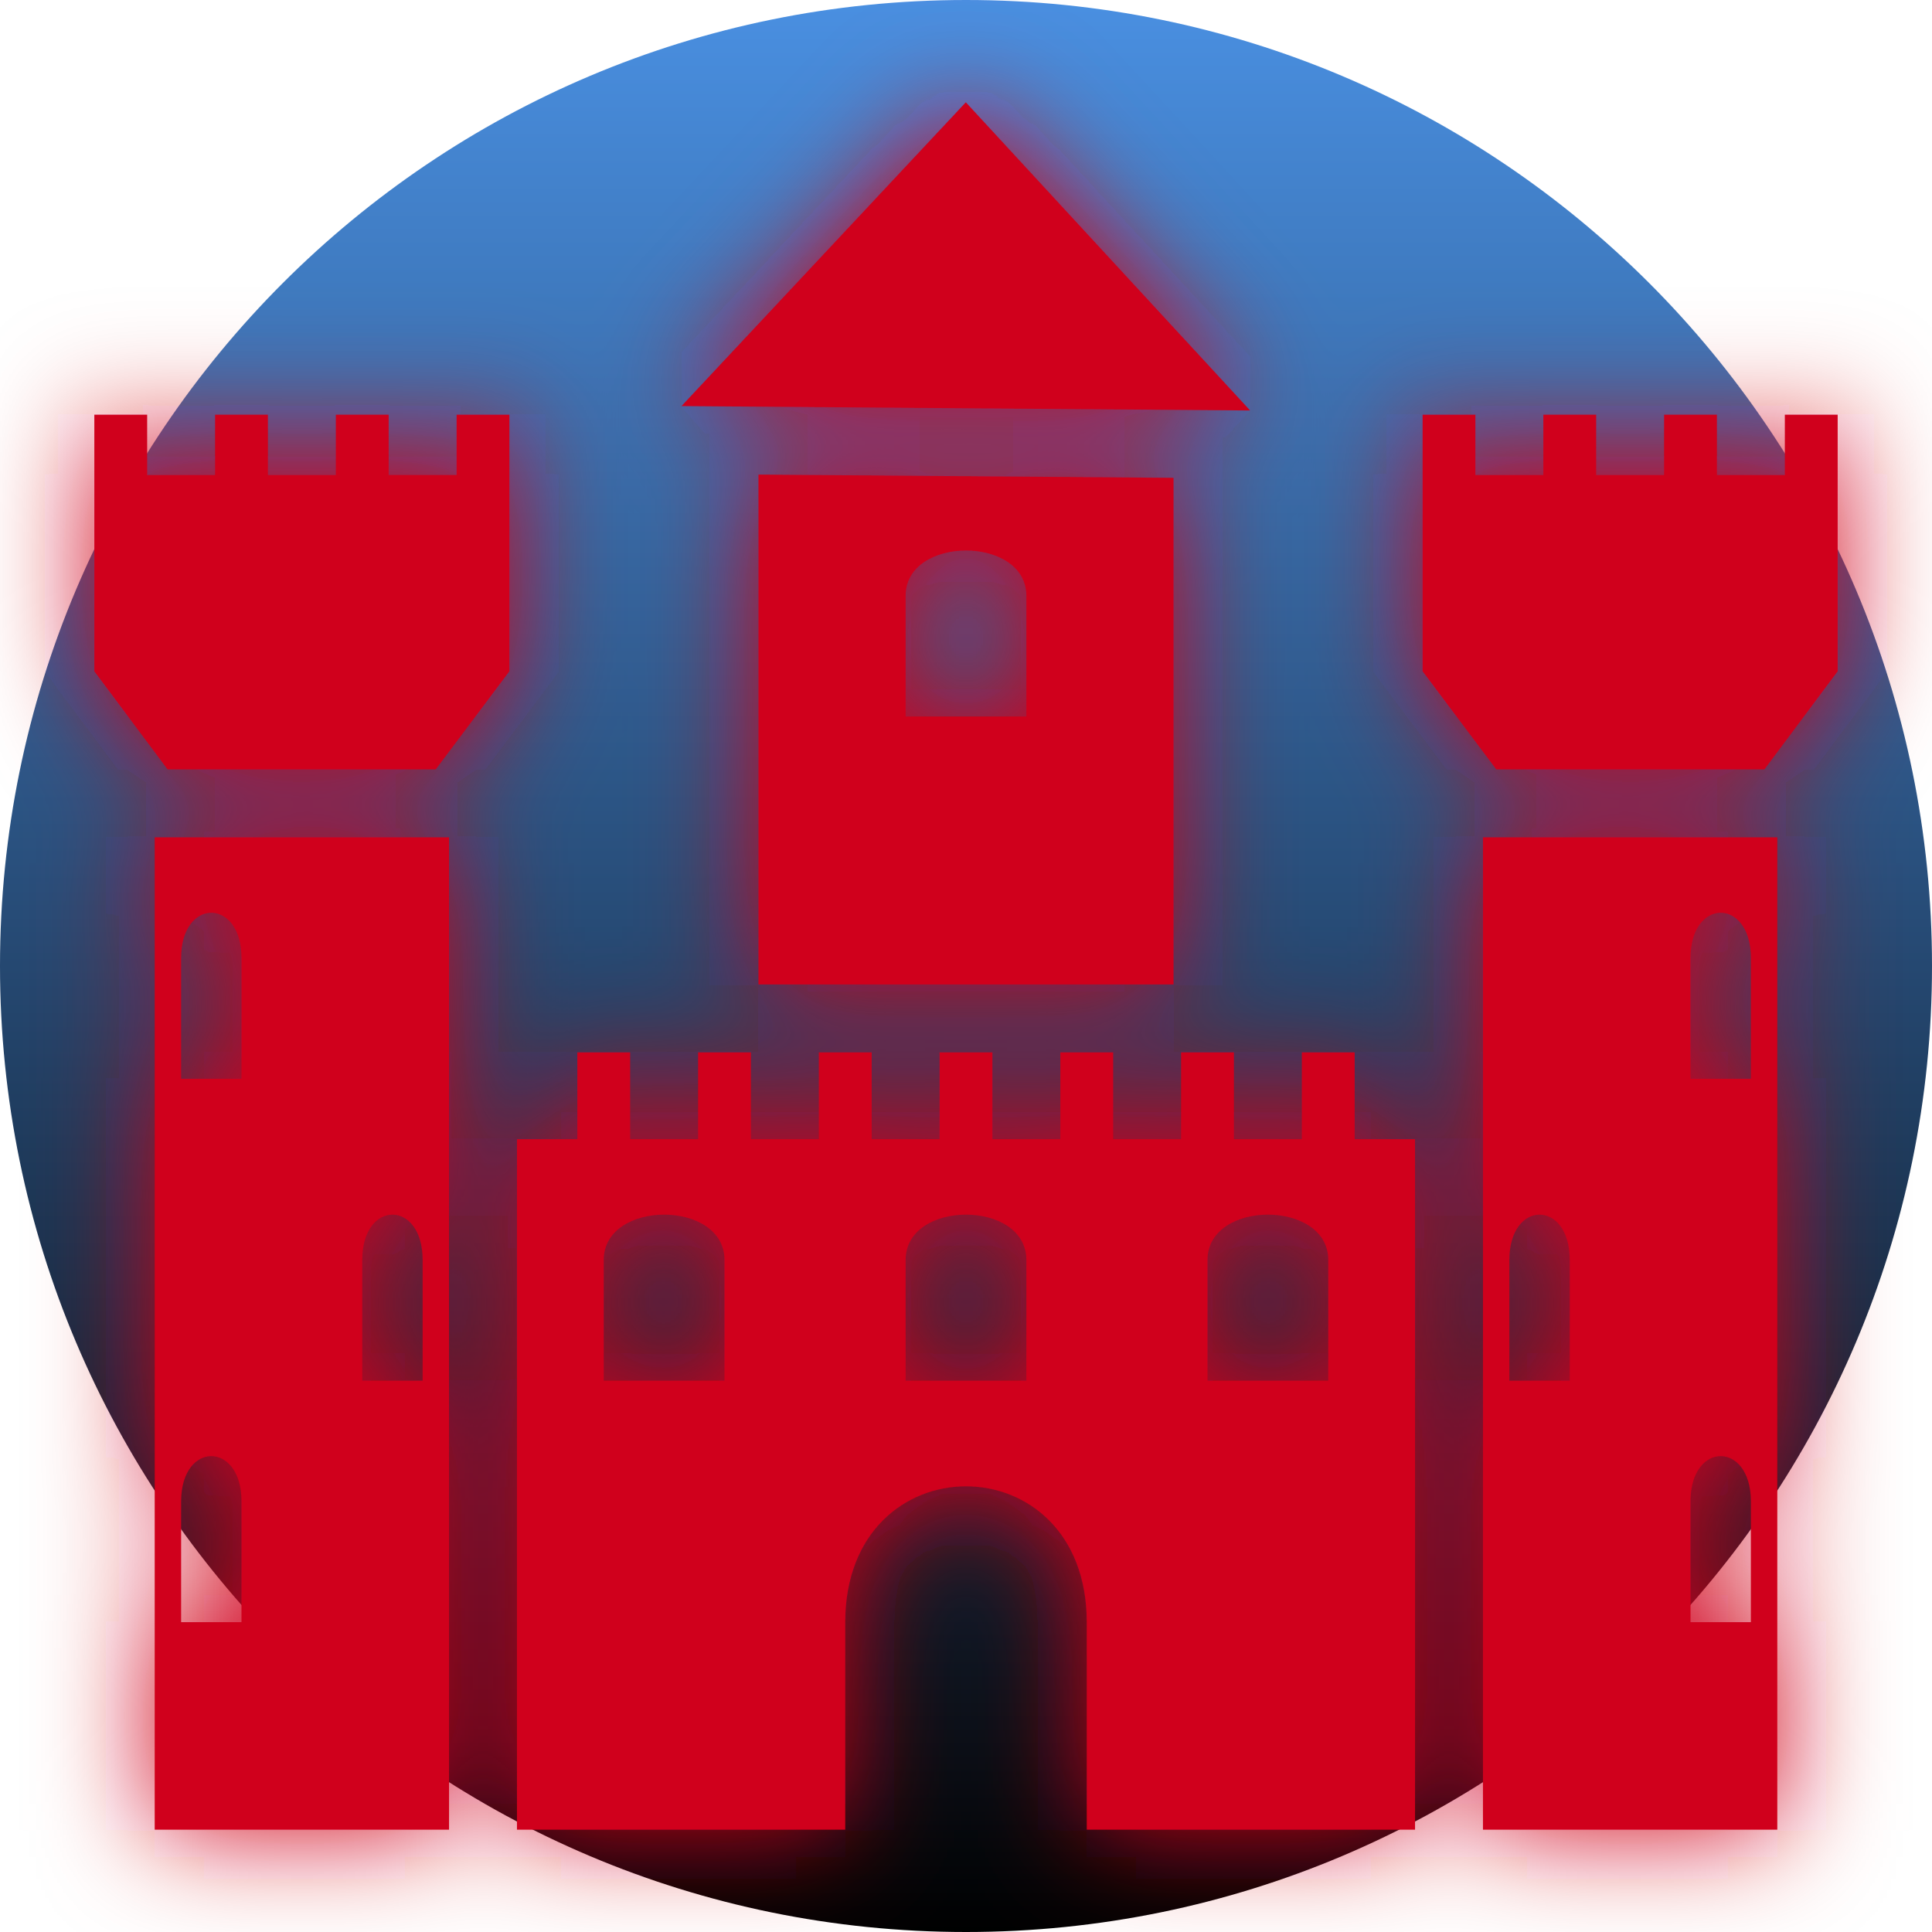
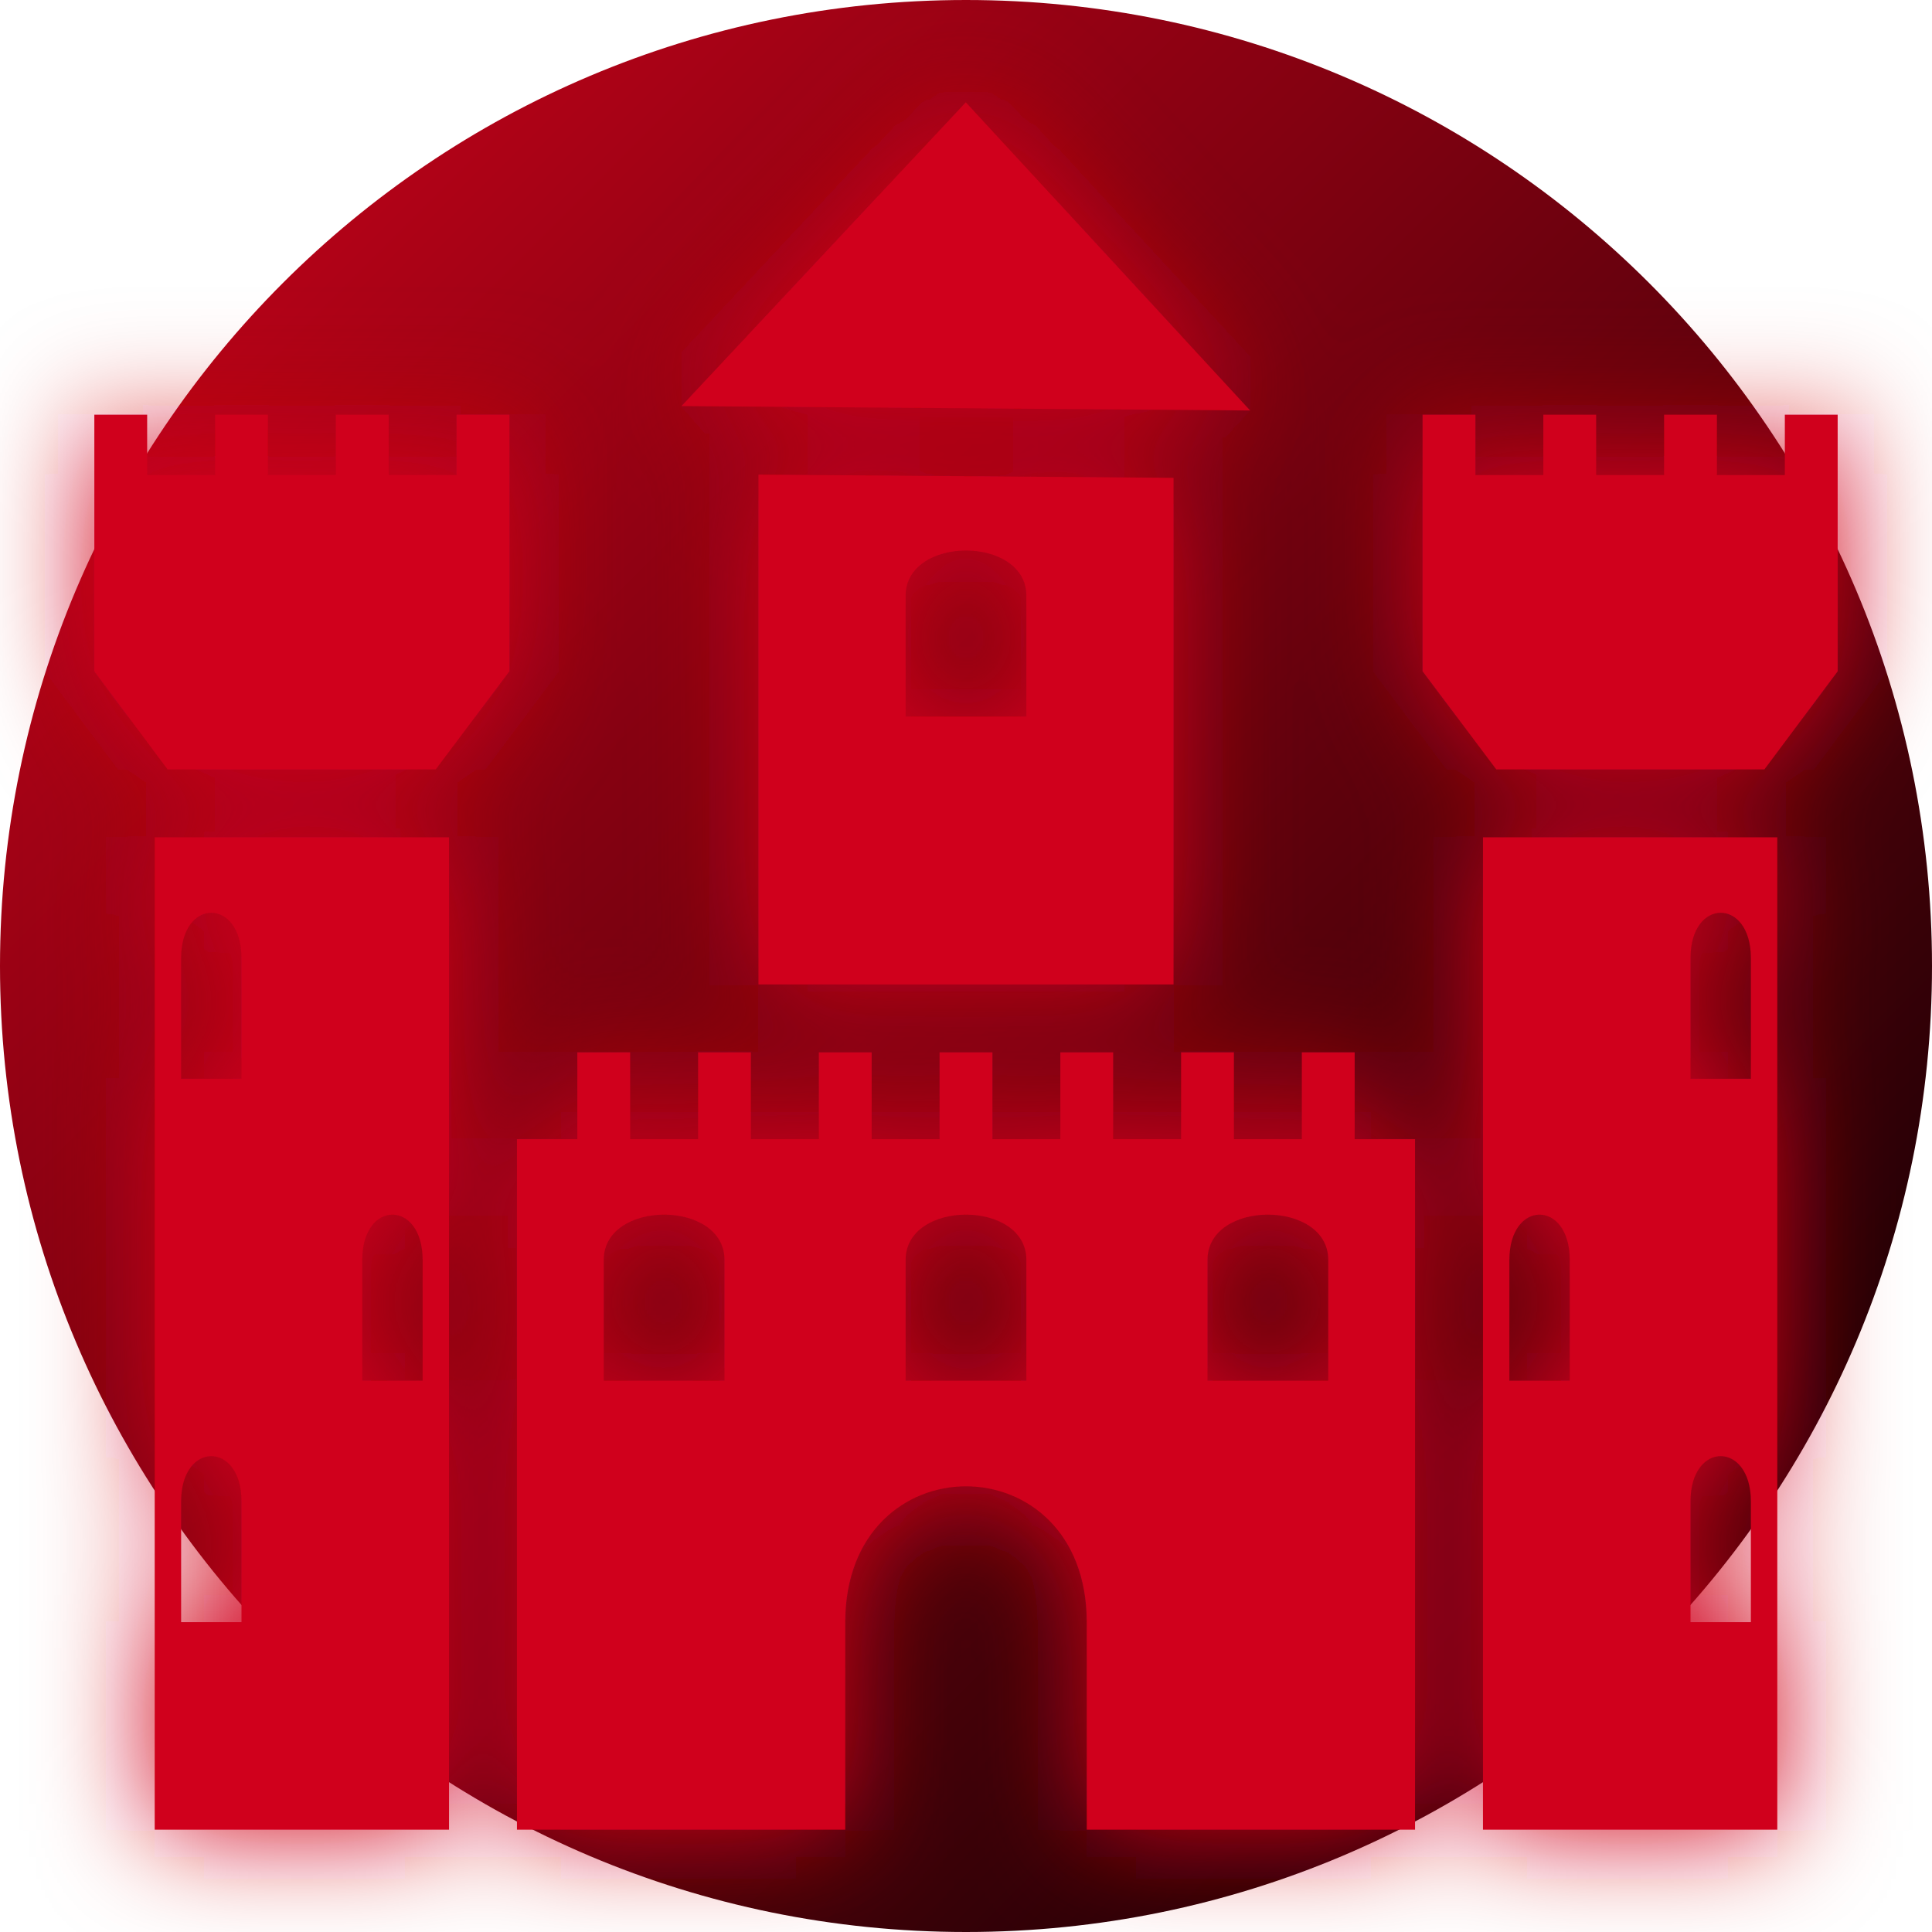
<svg xmlns="http://www.w3.org/2000/svg" viewBox="0 0 512 512" style="height: 512px; width: 512px;">
  <defs>
    <filter id="shadow-1" height="300%" width="300%" x="-100%" y="-100%">
      <feFlood flood-color="rgba(208, 2, 27, 1)" result="flood" />
      <feComposite in="flood" in2="SourceGraphic" operator="atop" result="composite" />
      <feGaussianBlur in="composite" stdDeviation="15" result="blur" />
      <feOffset dx="0" dy="0" result="offset" />
      <feComposite in="SourceGraphic" in2="offset" operator="over" />
    </filter>
-     <linearGradient x1="0" x2="0" y1="0" y2="1" id="delapouite-castle-gradient-0">
-       <stop offset="0%" stop-color="#4a90e2" stop-opacity="1" />
-       <stop offset="100%" stop-color="#000" stop-opacity="1" />
+     <linearGradient x1="0" x2="1" y1="0" y2="1" id="delapouite-castle-gradient-0">
+       <stop offset="0%" stop-color="#d0021b" stop-opacity="1" />
+       <stop offset="100%" stop-color="#000000" stop-opacity="1" />
    </linearGradient>
  </defs>
  <circle cx="256" cy="256" r="256" fill="url(#delapouite-castle-gradient-0)" />
  <g class="" transform="translate(0,0)" style="">
    <path d="M255.95 27.11L180.6 107.614l150.7 1.168-75.35-81.674h-.003zM25 109.895v68.01l19.412 25.99h71.06l19.528-26v-68h-14v15.995h-18v-15.994H89v15.995H71v-15.994H57v15.995H39v-15.994H25zm352 0v68l19.527 26h71.06L487 177.906v-68.01h-14v15.995h-18v-15.994h-14v15.995h-18v-15.994h-14v15.995h-18v-15.994h-14zm-176 15.877V260.89h110V126.63l-110-.857zm55 20.118c8 0 16 4 16 12v32h-32v-32c0-8 8-12 16-12zM41 221.897V484.89h78V221.897H41zm352 0V484.89h78V221.897h-78zM56 241.89c4 0 8 4 8 12v32H48v-32c0-8 4-12 8-12zm400 0c4 0 8 4 8 12v32h-16v-32c0-8 4-12 8-12zm-303 37v23h-16v183h87v-55c0-24 16-36 32-36s32 12 32 36v55h87v-183h-16v-23h-14v23h-18v-23h-14v23h-18v-23h-14v23h-18v-23h-14v23h-18v-23h-14v23h-18v-23h-14v23h-18v-23h-14zm-49 43c4 0 8 4 8 12v32H96v-32c0-8 4-12 8-12zm72 0c8 0 16 4 16 12v32h-32v-32c0-8 8-12 16-12zm80 0c8 0 16 4 16 12v32h-32v-32c0-8 8-12 16-12zm80 0c8 0 16 4 16 12v32h-32v-32c0-8 8-12 16-12zm72 0c4 0 8 4 8 12v32h-16v-32c0-8 4-12 8-12zm-352 64c4 0 8 4 8 12v32H48v-32c0-8 4-12 8-12zm400 0c4 0 8 4 8 12v32h-16v-32c0-8 4-12 8-12z" fill="#d0021b" fill-opacity="1" filter="url(#shadow-1)" />
  </g>
</svg>
